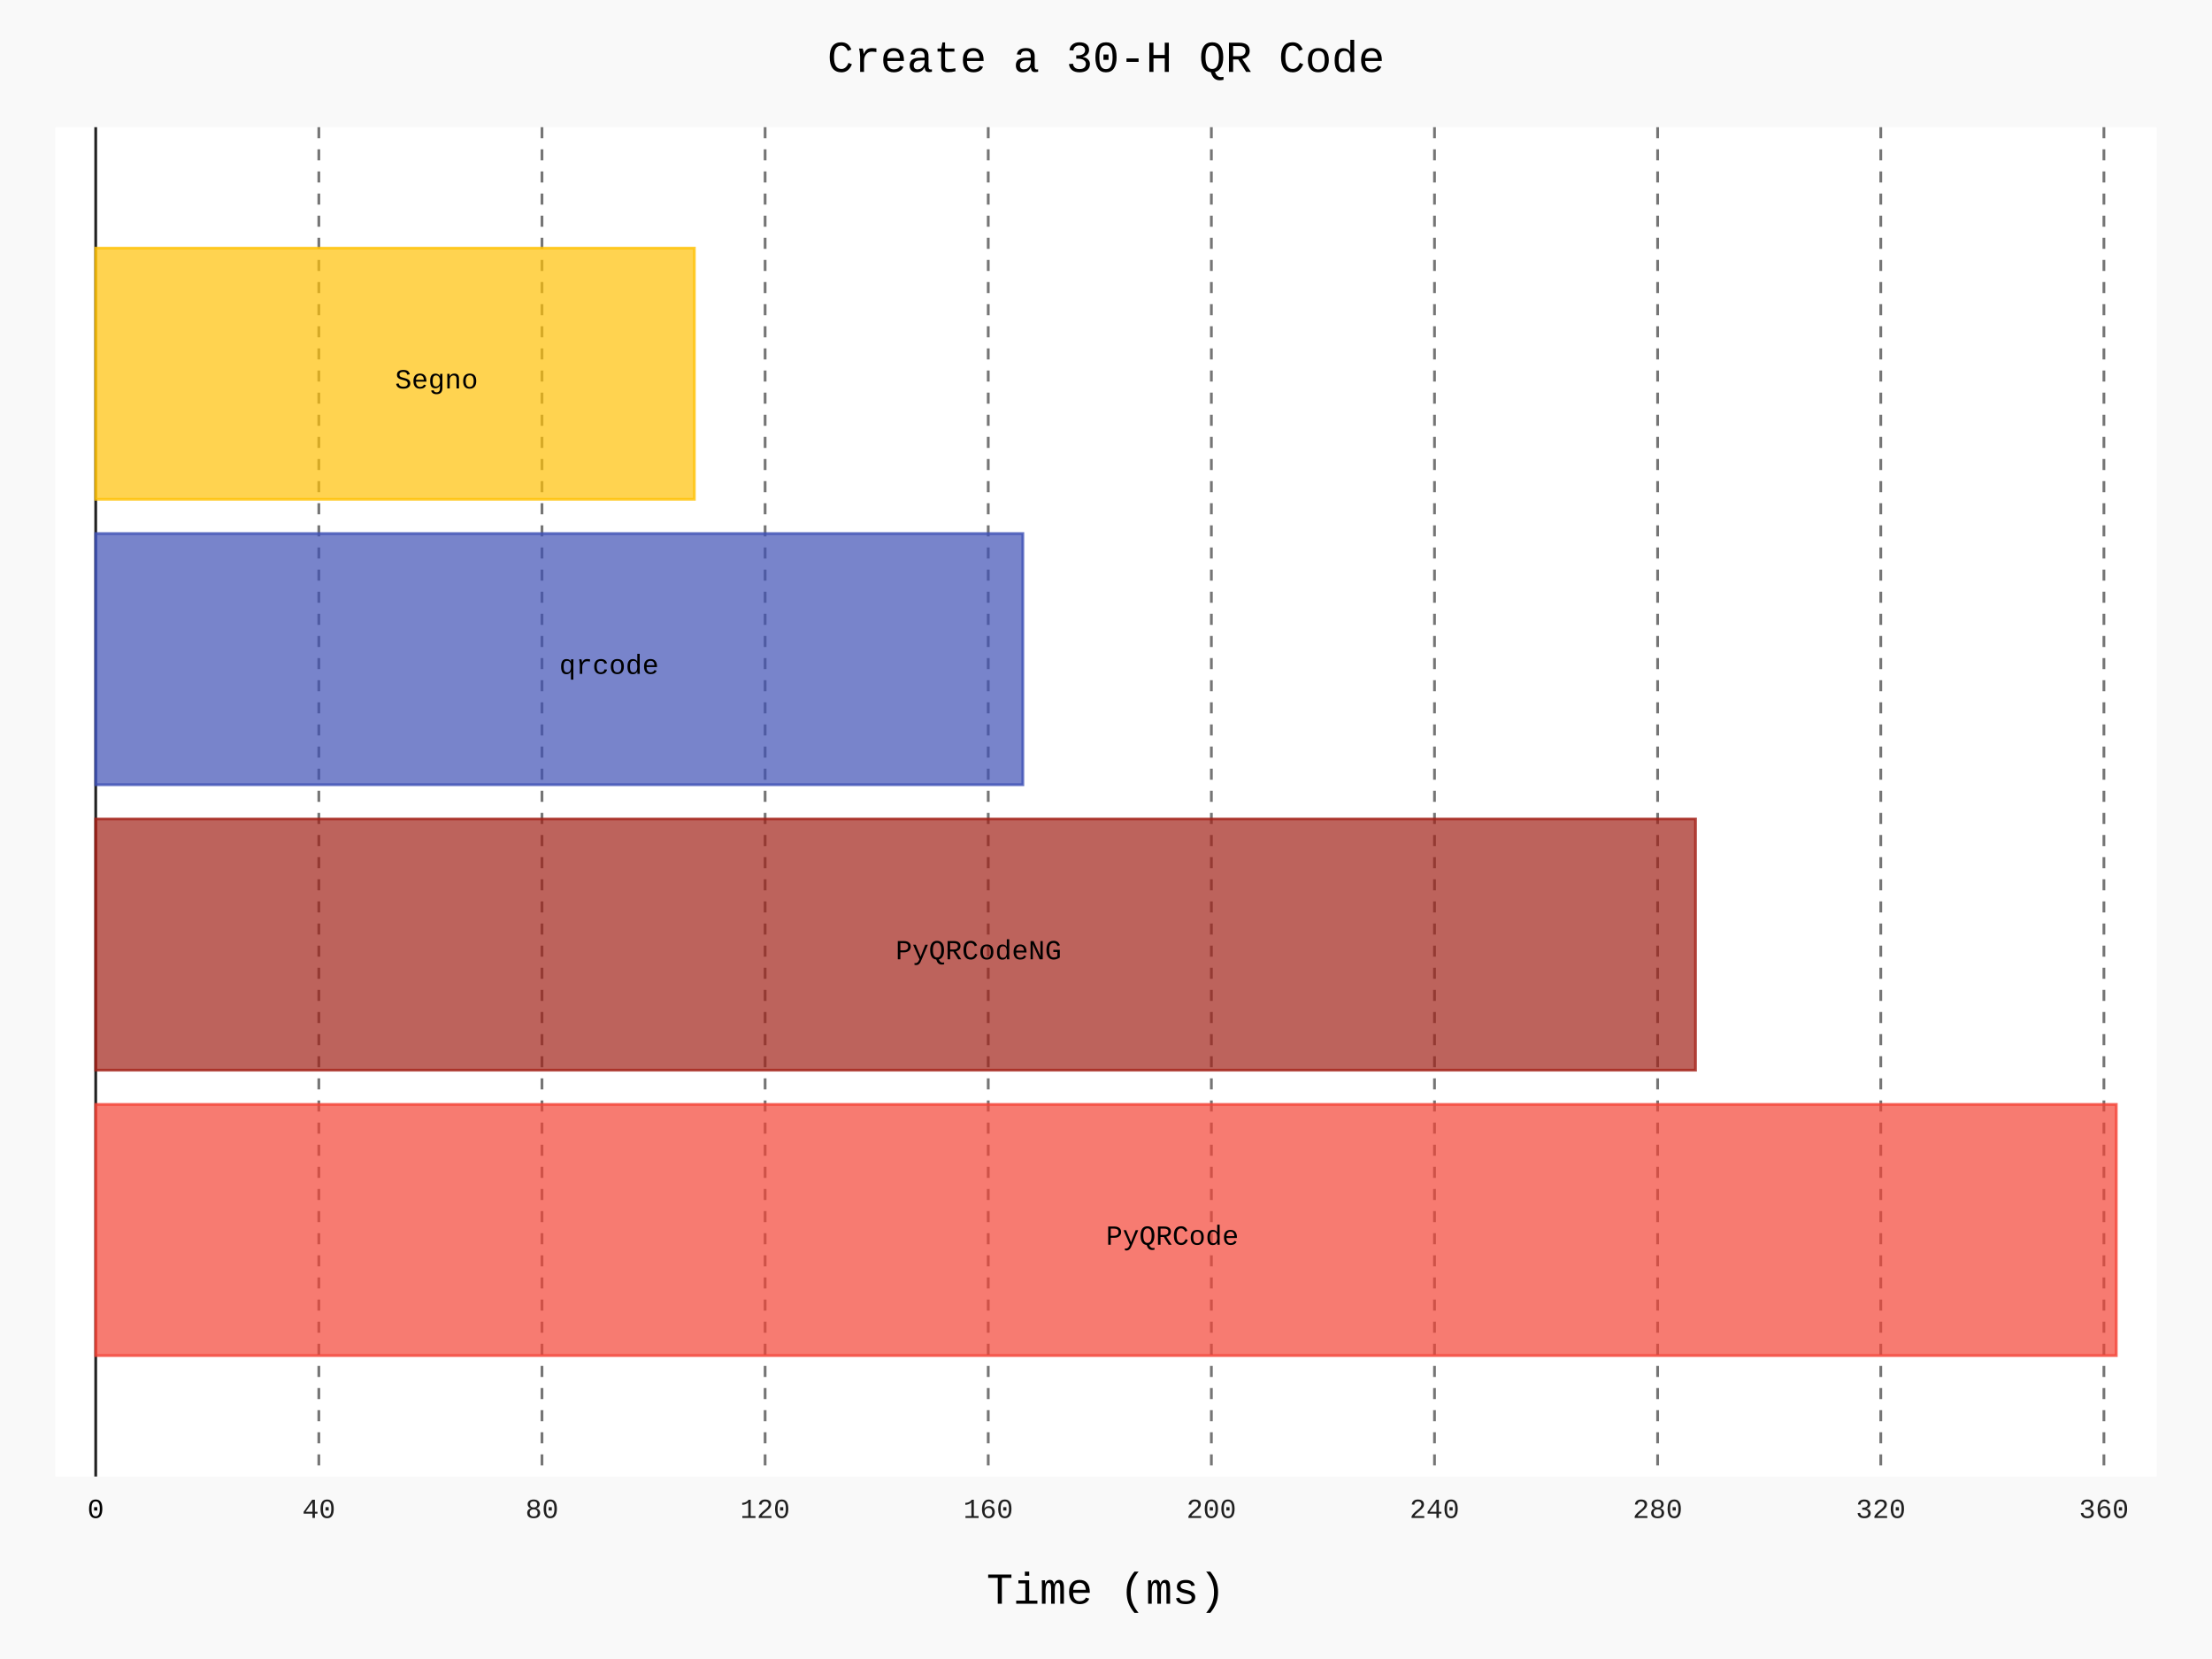
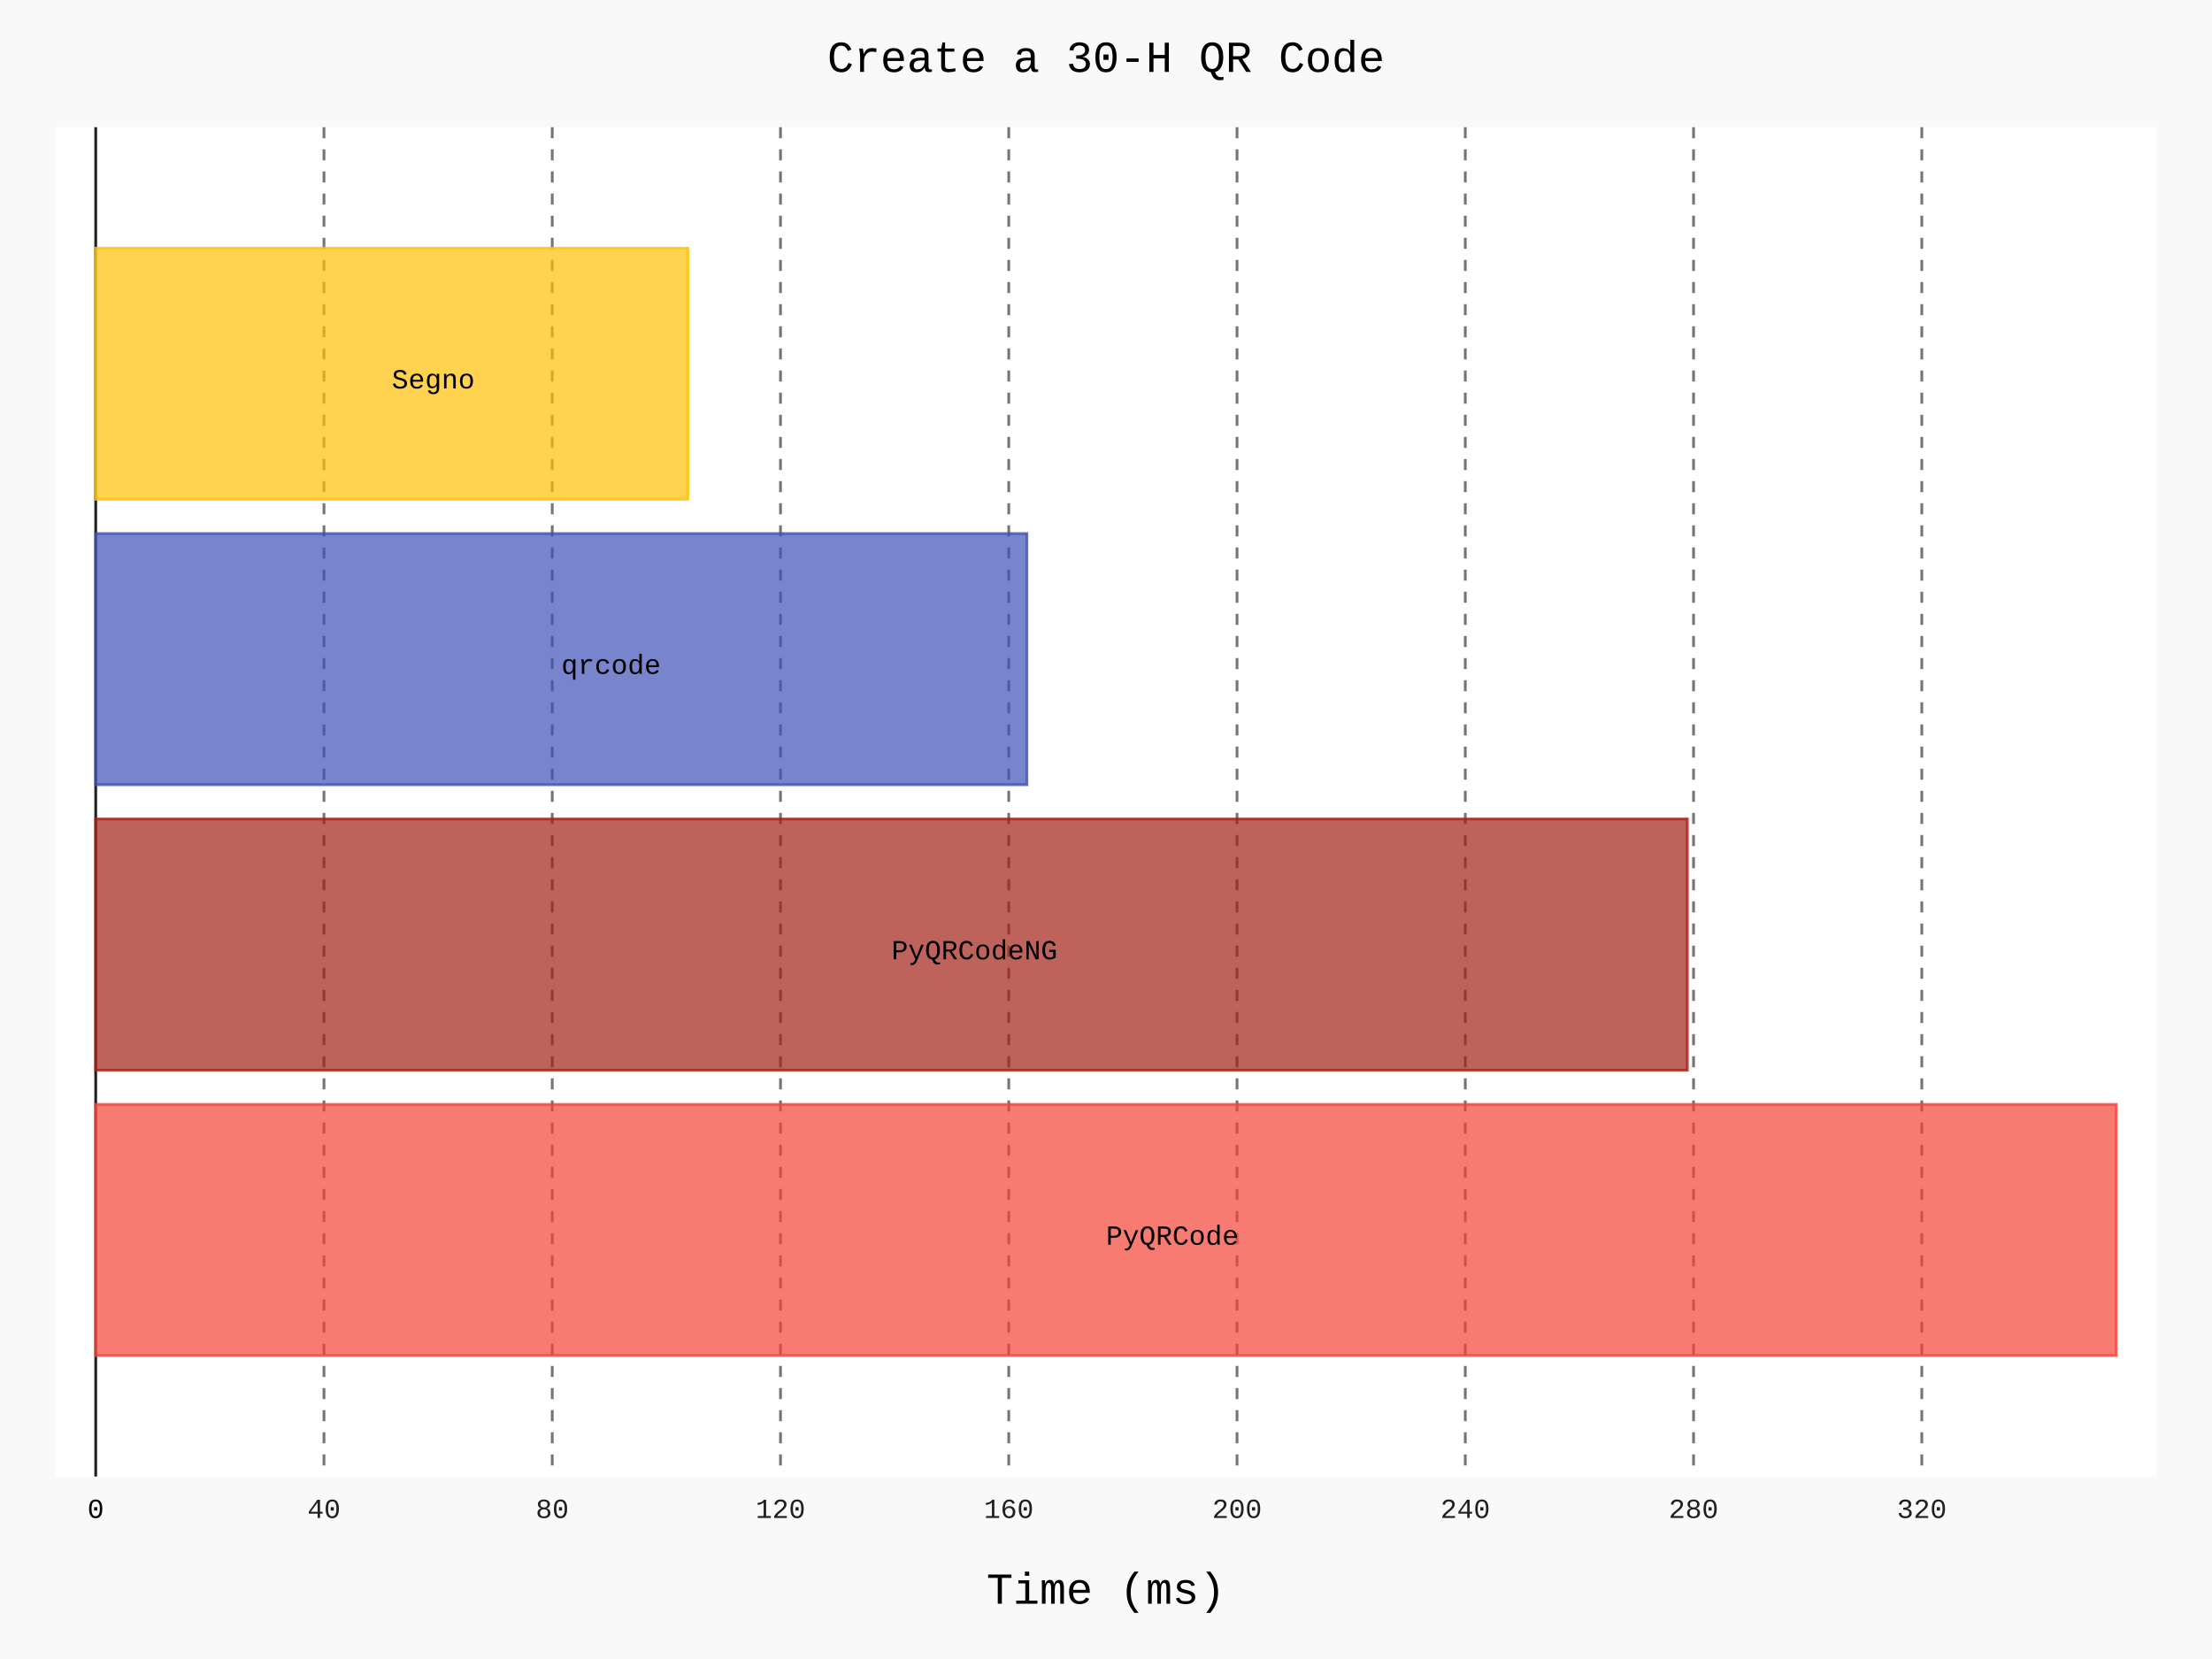
- <svg xmlns="http://www.w3.org/2000/svg" class="pygal-chart" id="chart-1c617c74-e206-42e2-a83f-58dea9928c3a" viewBox="0 0 800 600">
+ <svg xmlns="http://www.w3.org/2000/svg" class="pygal-chart" id="chart-5eb975a9-ce41-4879-a777-90bc780566af" viewBox="0 0 800 600">
  <defs>
-     <style type="text/css">#chart-1c617c74-e206-42e2-a83f-58dea9928c3a{-webkit-user-select:none;-webkit-font-smoothing:antialiased;font-family:Consolas,"Liberation Mono",Menlo,Courier,monospace}#chart-1c617c74-e206-42e2-a83f-58dea9928c3a .title{font-family:Consolas,"Liberation Mono",Menlo,Courier,monospace;font-size:16px}#chart-1c617c74-e206-42e2-a83f-58dea9928c3a .legends .legend text{font-family:Consolas,"Liberation Mono",Menlo,Courier,monospace;font-size:14px}#chart-1c617c74-e206-42e2-a83f-58dea9928c3a .axis text{font-family:Consolas,"Liberation Mono",Menlo,Courier,monospace;font-size:10px}#chart-1c617c74-e206-42e2-a83f-58dea9928c3a .axis text.major{font-family:Consolas,"Liberation Mono",Menlo,Courier,monospace;font-size:10px}#chart-1c617c74-e206-42e2-a83f-58dea9928c3a .text-overlay text.value{font-family:Consolas,"Liberation Mono",Menlo,Courier,monospace;font-size:16px}#chart-1c617c74-e206-42e2-a83f-58dea9928c3a .text-overlay text.label{font-family:Consolas,"Liberation Mono",Menlo,Courier,monospace;font-size:10px}#chart-1c617c74-e206-42e2-a83f-58dea9928c3a .tooltip{font-family:Consolas,"Liberation Mono",Menlo,Courier,monospace;font-size:14px}#chart-1c617c74-e206-42e2-a83f-58dea9928c3a text.no_data{font-family:Consolas,"Liberation Mono",Menlo,Courier,monospace;font-size:64px}
- #chart-1c617c74-e206-42e2-a83f-58dea9928c3a{background-color:rgba(249,249,249,1)}#chart-1c617c74-e206-42e2-a83f-58dea9928c3a path,#chart-1c617c74-e206-42e2-a83f-58dea9928c3a line,#chart-1c617c74-e206-42e2-a83f-58dea9928c3a rect,#chart-1c617c74-e206-42e2-a83f-58dea9928c3a circle{-webkit-transition:150ms;-moz-transition:150ms;transition:150ms}#chart-1c617c74-e206-42e2-a83f-58dea9928c3a .graph &gt; .background{fill:rgba(249,249,249,1)}#chart-1c617c74-e206-42e2-a83f-58dea9928c3a .plot &gt; .background{fill:rgba(255,255,255,1)}#chart-1c617c74-e206-42e2-a83f-58dea9928c3a .graph{fill:rgba(0,0,0,.87)}#chart-1c617c74-e206-42e2-a83f-58dea9928c3a text.no_data{fill:rgba(0,0,0,1)}#chart-1c617c74-e206-42e2-a83f-58dea9928c3a .title{fill:rgba(0,0,0,1)}#chart-1c617c74-e206-42e2-a83f-58dea9928c3a .legends .legend text{fill:rgba(0,0,0,.87)}#chart-1c617c74-e206-42e2-a83f-58dea9928c3a .legends .legend:hover text{fill:rgba(0,0,0,1)}#chart-1c617c74-e206-42e2-a83f-58dea9928c3a .axis .line{stroke:rgba(0,0,0,1)}#chart-1c617c74-e206-42e2-a83f-58dea9928c3a .axis .guide.line{stroke:rgba(0,0,0,.54)}#chart-1c617c74-e206-42e2-a83f-58dea9928c3a .axis .major.line{stroke:rgba(0,0,0,.87)}#chart-1c617c74-e206-42e2-a83f-58dea9928c3a .axis text.major{fill:rgba(0,0,0,1)}#chart-1c617c74-e206-42e2-a83f-58dea9928c3a .axis.y .guides:hover .guide.line,#chart-1c617c74-e206-42e2-a83f-58dea9928c3a .line-graph .axis.x .guides:hover .guide.line,#chart-1c617c74-e206-42e2-a83f-58dea9928c3a .stackedline-graph .axis.x .guides:hover .guide.line,#chart-1c617c74-e206-42e2-a83f-58dea9928c3a .xy-graph .axis.x .guides:hover .guide.line{stroke:rgba(0,0,0,1)}#chart-1c617c74-e206-42e2-a83f-58dea9928c3a .axis .guides:hover text{fill:rgba(0,0,0,1)}#chart-1c617c74-e206-42e2-a83f-58dea9928c3a .reactive{fill-opacity:.7;stroke-opacity:.8}#chart-1c617c74-e206-42e2-a83f-58dea9928c3a .ci{stroke:rgba(0,0,0,.87)}#chart-1c617c74-e206-42e2-a83f-58dea9928c3a .reactive.active,#chart-1c617c74-e206-42e2-a83f-58dea9928c3a .active .reactive{fill-opacity:.8;stroke-opacity:.9;stroke-width:4}#chart-1c617c74-e206-42e2-a83f-58dea9928c3a .ci .reactive.active{stroke-width:1.5}#chart-1c617c74-e206-42e2-a83f-58dea9928c3a .series text{fill:rgba(0,0,0,1)}#chart-1c617c74-e206-42e2-a83f-58dea9928c3a .tooltip rect{fill:rgba(255,255,255,1);stroke:rgba(0,0,0,1);-webkit-transition:opacity 150ms;-moz-transition:opacity 150ms;transition:opacity 150ms}#chart-1c617c74-e206-42e2-a83f-58dea9928c3a .tooltip .label{fill:rgba(0,0,0,.87)}#chart-1c617c74-e206-42e2-a83f-58dea9928c3a .tooltip .label{fill:rgba(0,0,0,.87)}#chart-1c617c74-e206-42e2-a83f-58dea9928c3a .tooltip .legend{font-size:.8em;fill:rgba(0,0,0,.54)}#chart-1c617c74-e206-42e2-a83f-58dea9928c3a .tooltip .x_label{font-size:.6em;fill:rgba(0,0,0,1)}#chart-1c617c74-e206-42e2-a83f-58dea9928c3a .tooltip .xlink{font-size:.5em;text-decoration:underline}#chart-1c617c74-e206-42e2-a83f-58dea9928c3a .tooltip .value{font-size:1.5em}#chart-1c617c74-e206-42e2-a83f-58dea9928c3a .bound{font-size:.5em}#chart-1c617c74-e206-42e2-a83f-58dea9928c3a .max-value{font-size:.75em;fill:rgba(0,0,0,.54)}#chart-1c617c74-e206-42e2-a83f-58dea9928c3a .map-element{fill:rgba(255,255,255,1);stroke:rgba(0,0,0,.54) !important}#chart-1c617c74-e206-42e2-a83f-58dea9928c3a .map-element .reactive{fill-opacity:inherit;stroke-opacity:inherit}#chart-1c617c74-e206-42e2-a83f-58dea9928c3a .color-0,#chart-1c617c74-e206-42e2-a83f-58dea9928c3a .color-0 a:visited{stroke:#F44336;fill:#F44336}#chart-1c617c74-e206-42e2-a83f-58dea9928c3a .color-1,#chart-1c617c74-e206-42e2-a83f-58dea9928c3a .color-1 a:visited{stroke:#3F51B5;fill:#3F51B5}#chart-1c617c74-e206-42e2-a83f-58dea9928c3a .color-2,#chart-1c617c74-e206-42e2-a83f-58dea9928c3a .color-2 a:visited{stroke:#009688;fill:#009688}#chart-1c617c74-e206-42e2-a83f-58dea9928c3a .color-3,#chart-1c617c74-e206-42e2-a83f-58dea9928c3a .color-3 a:visited{stroke:#FFC107;fill:#FFC107}#chart-1c617c74-e206-42e2-a83f-58dea9928c3a .text-overlay .color-0 text{fill:black}#chart-1c617c74-e206-42e2-a83f-58dea9928c3a .text-overlay .color-1 text{fill:black}#chart-1c617c74-e206-42e2-a83f-58dea9928c3a .text-overlay .color-2 text{fill:black}#chart-1c617c74-e206-42e2-a83f-58dea9928c3a .text-overlay .color-3 text{fill:black}
- #chart-1c617c74-e206-42e2-a83f-58dea9928c3a text.no_data{text-anchor:middle}#chart-1c617c74-e206-42e2-a83f-58dea9928c3a .guide.line{fill:none}#chart-1c617c74-e206-42e2-a83f-58dea9928c3a .centered{text-anchor:middle}#chart-1c617c74-e206-42e2-a83f-58dea9928c3a .title{text-anchor:middle}#chart-1c617c74-e206-42e2-a83f-58dea9928c3a .legends .legend text{fill-opacity:1}#chart-1c617c74-e206-42e2-a83f-58dea9928c3a .axis.x text{text-anchor:middle}#chart-1c617c74-e206-42e2-a83f-58dea9928c3a .axis.x:not(.web) text[transform]{text-anchor:start}#chart-1c617c74-e206-42e2-a83f-58dea9928c3a .axis.x:not(.web) text[transform].backwards{text-anchor:end}#chart-1c617c74-e206-42e2-a83f-58dea9928c3a .axis.y text{text-anchor:end}#chart-1c617c74-e206-42e2-a83f-58dea9928c3a .axis.y text[transform].backwards{text-anchor:start}#chart-1c617c74-e206-42e2-a83f-58dea9928c3a .axis.y2 text{text-anchor:start}#chart-1c617c74-e206-42e2-a83f-58dea9928c3a .axis.y2 text[transform].backwards{text-anchor:end}#chart-1c617c74-e206-42e2-a83f-58dea9928c3a .axis .guide.line{stroke-dasharray:4,4}#chart-1c617c74-e206-42e2-a83f-58dea9928c3a .axis .major.guide.line{stroke-dasharray:6,6}#chart-1c617c74-e206-42e2-a83f-58dea9928c3a .horizontal .axis.y .guide.line,#chart-1c617c74-e206-42e2-a83f-58dea9928c3a .horizontal .axis.y2 .guide.line,#chart-1c617c74-e206-42e2-a83f-58dea9928c3a .vertical .axis.x .guide.line{opacity:0}#chart-1c617c74-e206-42e2-a83f-58dea9928c3a .horizontal .axis.always_show .guide.line,#chart-1c617c74-e206-42e2-a83f-58dea9928c3a .vertical .axis.always_show .guide.line{opacity:1 !important}#chart-1c617c74-e206-42e2-a83f-58dea9928c3a .axis.y .guides:hover .guide.line,#chart-1c617c74-e206-42e2-a83f-58dea9928c3a .axis.y2 .guides:hover .guide.line,#chart-1c617c74-e206-42e2-a83f-58dea9928c3a .axis.x .guides:hover .guide.line{opacity:1}#chart-1c617c74-e206-42e2-a83f-58dea9928c3a .axis .guides:hover text{opacity:1}#chart-1c617c74-e206-42e2-a83f-58dea9928c3a .nofill{fill:none}#chart-1c617c74-e206-42e2-a83f-58dea9928c3a .subtle-fill{fill-opacity:.2}#chart-1c617c74-e206-42e2-a83f-58dea9928c3a .dot{stroke-width:1px;fill-opacity:1}#chart-1c617c74-e206-42e2-a83f-58dea9928c3a .dot.active{stroke-width:5px}#chart-1c617c74-e206-42e2-a83f-58dea9928c3a .dot.negative{fill:transparent}#chart-1c617c74-e206-42e2-a83f-58dea9928c3a text,#chart-1c617c74-e206-42e2-a83f-58dea9928c3a tspan{stroke:none !important}#chart-1c617c74-e206-42e2-a83f-58dea9928c3a .series text.active{opacity:1}#chart-1c617c74-e206-42e2-a83f-58dea9928c3a .tooltip rect{fill-opacity:.95;stroke-width:.5}#chart-1c617c74-e206-42e2-a83f-58dea9928c3a .tooltip text{fill-opacity:1}#chart-1c617c74-e206-42e2-a83f-58dea9928c3a .showable{visibility:hidden}#chart-1c617c74-e206-42e2-a83f-58dea9928c3a .showable.shown{visibility:visible}#chart-1c617c74-e206-42e2-a83f-58dea9928c3a .gauge-background{fill:rgba(229,229,229,1);stroke:none}#chart-1c617c74-e206-42e2-a83f-58dea9928c3a .bg-lines{stroke:rgba(249,249,249,1);stroke-width:2px}</style>
+     <style type="text/css">#chart-5eb975a9-ce41-4879-a777-90bc780566af{-webkit-user-select:none;-webkit-font-smoothing:antialiased;font-family:Consolas,"Liberation Mono",Menlo,Courier,monospace}#chart-5eb975a9-ce41-4879-a777-90bc780566af .title{font-family:Consolas,"Liberation Mono",Menlo,Courier,monospace;font-size:16px}#chart-5eb975a9-ce41-4879-a777-90bc780566af .legends .legend text{font-family:Consolas,"Liberation Mono",Menlo,Courier,monospace;font-size:14px}#chart-5eb975a9-ce41-4879-a777-90bc780566af .axis text{font-family:Consolas,"Liberation Mono",Menlo,Courier,monospace;font-size:10px}#chart-5eb975a9-ce41-4879-a777-90bc780566af .axis text.major{font-family:Consolas,"Liberation Mono",Menlo,Courier,monospace;font-size:10px}#chart-5eb975a9-ce41-4879-a777-90bc780566af .text-overlay text.value{font-family:Consolas,"Liberation Mono",Menlo,Courier,monospace;font-size:16px}#chart-5eb975a9-ce41-4879-a777-90bc780566af .text-overlay text.label{font-family:Consolas,"Liberation Mono",Menlo,Courier,monospace;font-size:10px}#chart-5eb975a9-ce41-4879-a777-90bc780566af .tooltip{font-family:Consolas,"Liberation Mono",Menlo,Courier,monospace;font-size:14px}#chart-5eb975a9-ce41-4879-a777-90bc780566af text.no_data{font-family:Consolas,"Liberation Mono",Menlo,Courier,monospace;font-size:64px}
+ #chart-5eb975a9-ce41-4879-a777-90bc780566af{background-color:rgba(249,249,249,1)}#chart-5eb975a9-ce41-4879-a777-90bc780566af path,#chart-5eb975a9-ce41-4879-a777-90bc780566af line,#chart-5eb975a9-ce41-4879-a777-90bc780566af rect,#chart-5eb975a9-ce41-4879-a777-90bc780566af circle{-webkit-transition:150ms;-moz-transition:150ms;transition:150ms}#chart-5eb975a9-ce41-4879-a777-90bc780566af .graph &gt; .background{fill:rgba(249,249,249,1)}#chart-5eb975a9-ce41-4879-a777-90bc780566af .plot &gt; .background{fill:rgba(255,255,255,1)}#chart-5eb975a9-ce41-4879-a777-90bc780566af .graph{fill:rgba(0,0,0,.87)}#chart-5eb975a9-ce41-4879-a777-90bc780566af text.no_data{fill:rgba(0,0,0,1)}#chart-5eb975a9-ce41-4879-a777-90bc780566af .title{fill:rgba(0,0,0,1)}#chart-5eb975a9-ce41-4879-a777-90bc780566af .legends .legend text{fill:rgba(0,0,0,.87)}#chart-5eb975a9-ce41-4879-a777-90bc780566af .legends .legend:hover text{fill:rgba(0,0,0,1)}#chart-5eb975a9-ce41-4879-a777-90bc780566af .axis .line{stroke:rgba(0,0,0,1)}#chart-5eb975a9-ce41-4879-a777-90bc780566af .axis .guide.line{stroke:rgba(0,0,0,.54)}#chart-5eb975a9-ce41-4879-a777-90bc780566af .axis .major.line{stroke:rgba(0,0,0,.87)}#chart-5eb975a9-ce41-4879-a777-90bc780566af .axis text.major{fill:rgba(0,0,0,1)}#chart-5eb975a9-ce41-4879-a777-90bc780566af .axis.y .guides:hover .guide.line,#chart-5eb975a9-ce41-4879-a777-90bc780566af .line-graph .axis.x .guides:hover .guide.line,#chart-5eb975a9-ce41-4879-a777-90bc780566af .stackedline-graph .axis.x .guides:hover .guide.line,#chart-5eb975a9-ce41-4879-a777-90bc780566af .xy-graph .axis.x .guides:hover .guide.line{stroke:rgba(0,0,0,1)}#chart-5eb975a9-ce41-4879-a777-90bc780566af .axis .guides:hover text{fill:rgba(0,0,0,1)}#chart-5eb975a9-ce41-4879-a777-90bc780566af .reactive{fill-opacity:.7;stroke-opacity:.8}#chart-5eb975a9-ce41-4879-a777-90bc780566af .ci{stroke:rgba(0,0,0,.87)}#chart-5eb975a9-ce41-4879-a777-90bc780566af .reactive.active,#chart-5eb975a9-ce41-4879-a777-90bc780566af .active .reactive{fill-opacity:.8;stroke-opacity:.9;stroke-width:4}#chart-5eb975a9-ce41-4879-a777-90bc780566af .ci .reactive.active{stroke-width:1.5}#chart-5eb975a9-ce41-4879-a777-90bc780566af .series text{fill:rgba(0,0,0,1)}#chart-5eb975a9-ce41-4879-a777-90bc780566af .tooltip rect{fill:rgba(255,255,255,1);stroke:rgba(0,0,0,1);-webkit-transition:opacity 150ms;-moz-transition:opacity 150ms;transition:opacity 150ms}#chart-5eb975a9-ce41-4879-a777-90bc780566af .tooltip .label{fill:rgba(0,0,0,.87)}#chart-5eb975a9-ce41-4879-a777-90bc780566af .tooltip .label{fill:rgba(0,0,0,.87)}#chart-5eb975a9-ce41-4879-a777-90bc780566af .tooltip .legend{font-size:.8em;fill:rgba(0,0,0,.54)}#chart-5eb975a9-ce41-4879-a777-90bc780566af .tooltip .x_label{font-size:.6em;fill:rgba(0,0,0,1)}#chart-5eb975a9-ce41-4879-a777-90bc780566af .tooltip .xlink{font-size:.5em;text-decoration:underline}#chart-5eb975a9-ce41-4879-a777-90bc780566af .tooltip .value{font-size:1.5em}#chart-5eb975a9-ce41-4879-a777-90bc780566af .bound{font-size:.5em}#chart-5eb975a9-ce41-4879-a777-90bc780566af .max-value{font-size:.75em;fill:rgba(0,0,0,.54)}#chart-5eb975a9-ce41-4879-a777-90bc780566af .map-element{fill:rgba(255,255,255,1);stroke:rgba(0,0,0,.54) !important}#chart-5eb975a9-ce41-4879-a777-90bc780566af .map-element .reactive{fill-opacity:inherit;stroke-opacity:inherit}#chart-5eb975a9-ce41-4879-a777-90bc780566af .color-0,#chart-5eb975a9-ce41-4879-a777-90bc780566af .color-0 a:visited{stroke:#F44336;fill:#F44336}#chart-5eb975a9-ce41-4879-a777-90bc780566af .color-1,#chart-5eb975a9-ce41-4879-a777-90bc780566af .color-1 a:visited{stroke:#3F51B5;fill:#3F51B5}#chart-5eb975a9-ce41-4879-a777-90bc780566af .color-2,#chart-5eb975a9-ce41-4879-a777-90bc780566af .color-2 a:visited{stroke:#009688;fill:#009688}#chart-5eb975a9-ce41-4879-a777-90bc780566af .color-3,#chart-5eb975a9-ce41-4879-a777-90bc780566af .color-3 a:visited{stroke:#FFC107;fill:#FFC107}#chart-5eb975a9-ce41-4879-a777-90bc780566af .text-overlay .color-0 text{fill:black}#chart-5eb975a9-ce41-4879-a777-90bc780566af .text-overlay .color-1 text{fill:black}#chart-5eb975a9-ce41-4879-a777-90bc780566af .text-overlay .color-2 text{fill:black}#chart-5eb975a9-ce41-4879-a777-90bc780566af .text-overlay .color-3 text{fill:black}
+ #chart-5eb975a9-ce41-4879-a777-90bc780566af text.no_data{text-anchor:middle}#chart-5eb975a9-ce41-4879-a777-90bc780566af .guide.line{fill:none}#chart-5eb975a9-ce41-4879-a777-90bc780566af .centered{text-anchor:middle}#chart-5eb975a9-ce41-4879-a777-90bc780566af .title{text-anchor:middle}#chart-5eb975a9-ce41-4879-a777-90bc780566af .legends .legend text{fill-opacity:1}#chart-5eb975a9-ce41-4879-a777-90bc780566af .axis.x text{text-anchor:middle}#chart-5eb975a9-ce41-4879-a777-90bc780566af .axis.x:not(.web) text[transform]{text-anchor:start}#chart-5eb975a9-ce41-4879-a777-90bc780566af .axis.x:not(.web) text[transform].backwards{text-anchor:end}#chart-5eb975a9-ce41-4879-a777-90bc780566af .axis.y text{text-anchor:end}#chart-5eb975a9-ce41-4879-a777-90bc780566af .axis.y text[transform].backwards{text-anchor:start}#chart-5eb975a9-ce41-4879-a777-90bc780566af .axis.y2 text{text-anchor:start}#chart-5eb975a9-ce41-4879-a777-90bc780566af .axis.y2 text[transform].backwards{text-anchor:end}#chart-5eb975a9-ce41-4879-a777-90bc780566af .axis .guide.line{stroke-dasharray:4,4}#chart-5eb975a9-ce41-4879-a777-90bc780566af .axis .major.guide.line{stroke-dasharray:6,6}#chart-5eb975a9-ce41-4879-a777-90bc780566af .horizontal .axis.y .guide.line,#chart-5eb975a9-ce41-4879-a777-90bc780566af .horizontal .axis.y2 .guide.line,#chart-5eb975a9-ce41-4879-a777-90bc780566af .vertical .axis.x .guide.line{opacity:0}#chart-5eb975a9-ce41-4879-a777-90bc780566af .horizontal .axis.always_show .guide.line,#chart-5eb975a9-ce41-4879-a777-90bc780566af .vertical .axis.always_show .guide.line{opacity:1 !important}#chart-5eb975a9-ce41-4879-a777-90bc780566af .axis.y .guides:hover .guide.line,#chart-5eb975a9-ce41-4879-a777-90bc780566af .axis.y2 .guides:hover .guide.line,#chart-5eb975a9-ce41-4879-a777-90bc780566af .axis.x .guides:hover .guide.line{opacity:1}#chart-5eb975a9-ce41-4879-a777-90bc780566af .axis .guides:hover text{opacity:1}#chart-5eb975a9-ce41-4879-a777-90bc780566af .nofill{fill:none}#chart-5eb975a9-ce41-4879-a777-90bc780566af .subtle-fill{fill-opacity:.2}#chart-5eb975a9-ce41-4879-a777-90bc780566af .dot{stroke-width:1px;fill-opacity:1}#chart-5eb975a9-ce41-4879-a777-90bc780566af .dot.active{stroke-width:5px}#chart-5eb975a9-ce41-4879-a777-90bc780566af .dot.negative{fill:transparent}#chart-5eb975a9-ce41-4879-a777-90bc780566af text,#chart-5eb975a9-ce41-4879-a777-90bc780566af tspan{stroke:none !important}#chart-5eb975a9-ce41-4879-a777-90bc780566af .series text.active{opacity:1}#chart-5eb975a9-ce41-4879-a777-90bc780566af .tooltip rect{fill-opacity:.95;stroke-width:.5}#chart-5eb975a9-ce41-4879-a777-90bc780566af .tooltip text{fill-opacity:1}#chart-5eb975a9-ce41-4879-a777-90bc780566af .showable{visibility:hidden}#chart-5eb975a9-ce41-4879-a777-90bc780566af .showable.shown{visibility:visible}#chart-5eb975a9-ce41-4879-a777-90bc780566af .gauge-background{fill:rgba(229,229,229,1);stroke:none}#chart-5eb975a9-ce41-4879-a777-90bc780566af .bg-lines{stroke:rgba(249,249,249,1);stroke-width:2px}</style>
  </defs>
  <g class="graph horizontalbar-graph horizontal">
    <rect class="background" height="600" width="800" x="0" y="0" />
    <g class="plot" transform="translate(20, 46)">
      <rect class="background" height="488" width="760" x="0" y="0" />
      <g class="axis x always_show">
        <g class="guides">
          <path class="axis major line" d="M14.615 0 v488" />
          <text class="major" x="14.615" y="503.0">0</text>
        </g>
        <g class="guides">
-           <path class="guide line" d="M95.314 0 v488" />
-           <text class="" x="95.314" y="503.0">40</text>
+           <path class="guide line" d="M97.17 0 v488" />
+           <text class="" x="97.17" y="503.0">40</text>
        </g>
        <g class="guides">
-           <path class="guide line" d="M176.013 0 v488" />
-           <text class="" x="176.013" y="503.0">80</text>
+           <path class="guide line" d="M179.724 0 v488" />
+           <text class="" x="179.724" y="503.0">80</text>
        </g>
        <g class="guides">
-           <path class="guide line" d="M256.712 0 v488" />
-           <text class="" x="256.712" y="503.0">120</text>
+           <path class="guide line" d="M262.278 0 v488" />
+           <text class="" x="262.278" y="503.0">120</text>
        </g>
        <g class="guides">
-           <path class="guide line" d="M337.411 0 v488" />
-           <text class="" x="337.411" y="503.0">160</text>
+           <path class="guide line" d="M344.832 0 v488" />
+           <text class="" x="344.832" y="503.0">160</text>
        </g>
        <g class="guides">
-           <path class="guide line" d="M418.11 0 v488" />
-           <text class="" x="418.11" y="503.0">200</text>
+           <path class="guide line" d="M427.386 0 v488" />
+           <text class="" x="427.386" y="503.0">200</text>
        </g>
        <g class="guides">
-           <path class="guide line" d="M498.809 0 v488" />
-           <text class="" x="498.809" y="503.0">240</text>
+           <path class="guide line" d="M509.94 0 v488" />
+           <text class="" x="509.94" y="503.0">240</text>
        </g>
        <g class="guides">
-           <path class="guide line" d="M579.508 0 v488" />
-           <text class="" x="579.508" y="503.0">280</text>
+           <path class="guide line" d="M592.494 0 v488" />
+           <text class="" x="592.494" y="503.0">280</text>
        </g>
        <g class="guides">
-           <path class="guide line" d="M660.207 0 v488" />
-           <text class="" x="660.207" y="503.0">320</text>
-         </g>
-         <g class="guides">
-           <path class="guide line" d="M740.906 0 v488" />
-           <text class="" x="740.906" y="503.0">360</text>
+           <path class="guide line" d="M675.048 0 v488" />
+           <text class="" x="675.048" y="503.0">320</text>
        </g>
      </g>
      <g class="series serie-3 color-3">
        <g class="bars">
          <g class="bar" style="fill: #F44336; stroke: #F44336">
            <rect class="rect reactive tooltip-trigger" height="90.843" rx="0" ry="0" width="730.769" x="14.615" y="353.425" />
          </g>
        </g>
      </g>
      <g class="series serie-2 color-2">
        <g class="bars">
          <g class="bar" style="fill: #A22118; stroke: #A22118">
-             <rect class="rect reactive tooltip-trigger" height="90.843" rx="0" ry="0" width="578.591" x="14.615" y="250.194" />
+             <rect class="rect reactive tooltip-trigger" height="90.843" rx="0" ry="0" width="575.629" x="14.615" y="250.194" />
          </g>
        </g>
      </g>
      <g class="series serie-1 color-1">
        <g class="bars">
          <g class="bar" style="fill: #3F51B5; stroke: #3F51B5">
-             <rect class="rect reactive tooltip-trigger" height="90.843" rx="0" ry="0" width="335.304" x="14.615" y="146.963" />
+             <rect class="rect reactive tooltip-trigger" height="90.843" rx="0" ry="0" width="336.78" x="14.615" y="146.963" />
          </g>
        </g>
      </g>
      <g class="series serie-0 color-0">
        <g class="bars">
          <g class="bar" style="fill: #FFC107; stroke: #FFC107">
-             <rect class="rect reactive tooltip-trigger" height="90.843" rx="0" ry="0" width="216.515" x="14.615" y="43.732" />
+             <rect class="rect reactive tooltip-trigger" height="90.843" rx="0" ry="0" width="214.166" x="14.615" y="43.732" />
          </g>
        </g>
      </g>
    </g>
    <g class="titles">
      <text class="title plot_title" x="400.0" y="26">Create a 30-H QR Code</text>
      <text class="title" x="400.0" y="580">Time (ms)</text>
    </g>
    <g class="plot overlay" transform="translate(20, 46)">
      <g class="series serie-3 color-3" />
      <g class="series serie-2 color-2" />
      <g class="series serie-1 color-1" />
      <g class="series serie-0 color-0" />
    </g>
    <g class="plot text-overlay" transform="translate(20, 46)">
      <g class="series serie-3 color-3">
        <text class="label" x="380" y="404.179">PyQRCode</text>
      </g>
      <g class="series serie-2 color-2">
-         <text class="label" x="303.911" y="300.949">PyQRCodeNG</text>
+         <text class="label" x="302.43" y="300.949">PyQRCodeNG</text>
      </g>
      <g class="series serie-1 color-1">
-         <text class="label" x="182.267" y="197.718">qrcode</text>
+         <text class="label" x="183.005" y="197.718">qrcode</text>
      </g>
      <g class="series serie-0 color-0">
-         <text class="label" x="122.873" y="94.487">Segno</text>
+         <text class="label" x="121.698" y="94.487">Segno</text>
      </g>
    </g>
    <g class="plot tooltip-overlay" transform="translate(20, 46)">
      <g class="tooltip" style="opacity: 0" transform="translate(0 0)">
        <rect class="tooltip-box" height="0" rx="0" ry="0" width="0" />
        <g class="text" />
      </g>
    </g>
  </g>
</svg>
